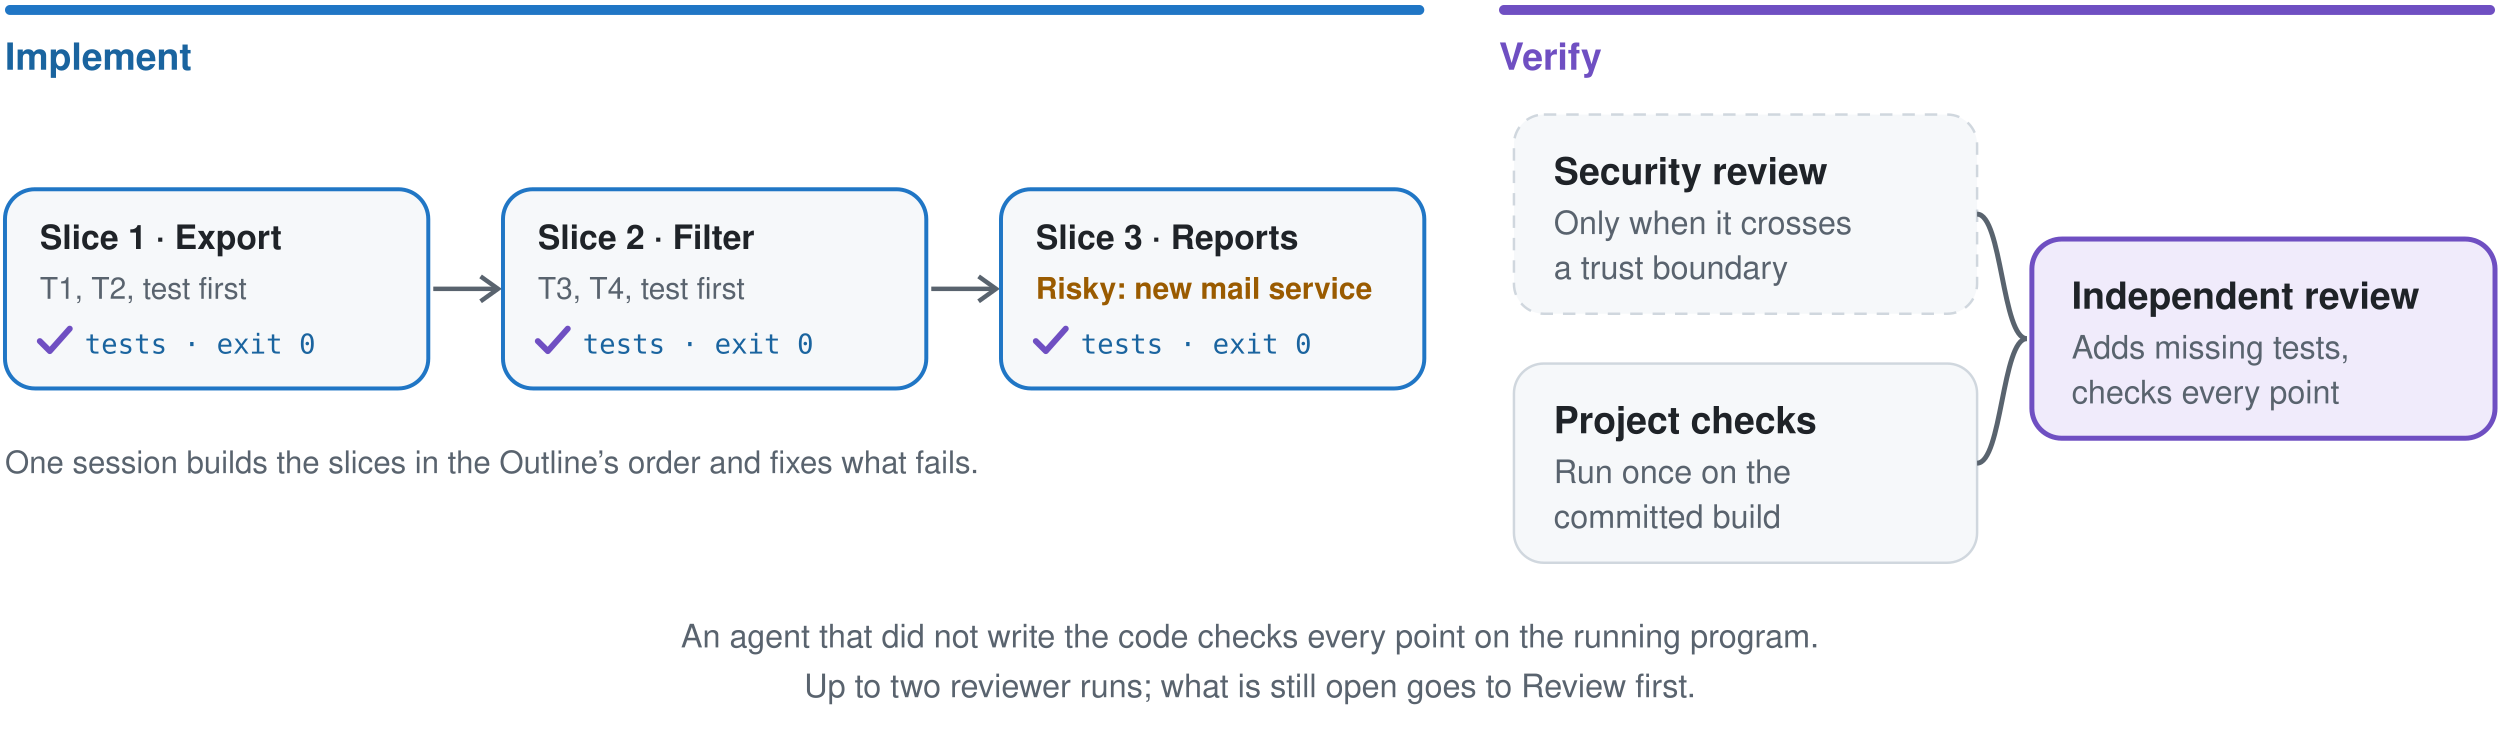
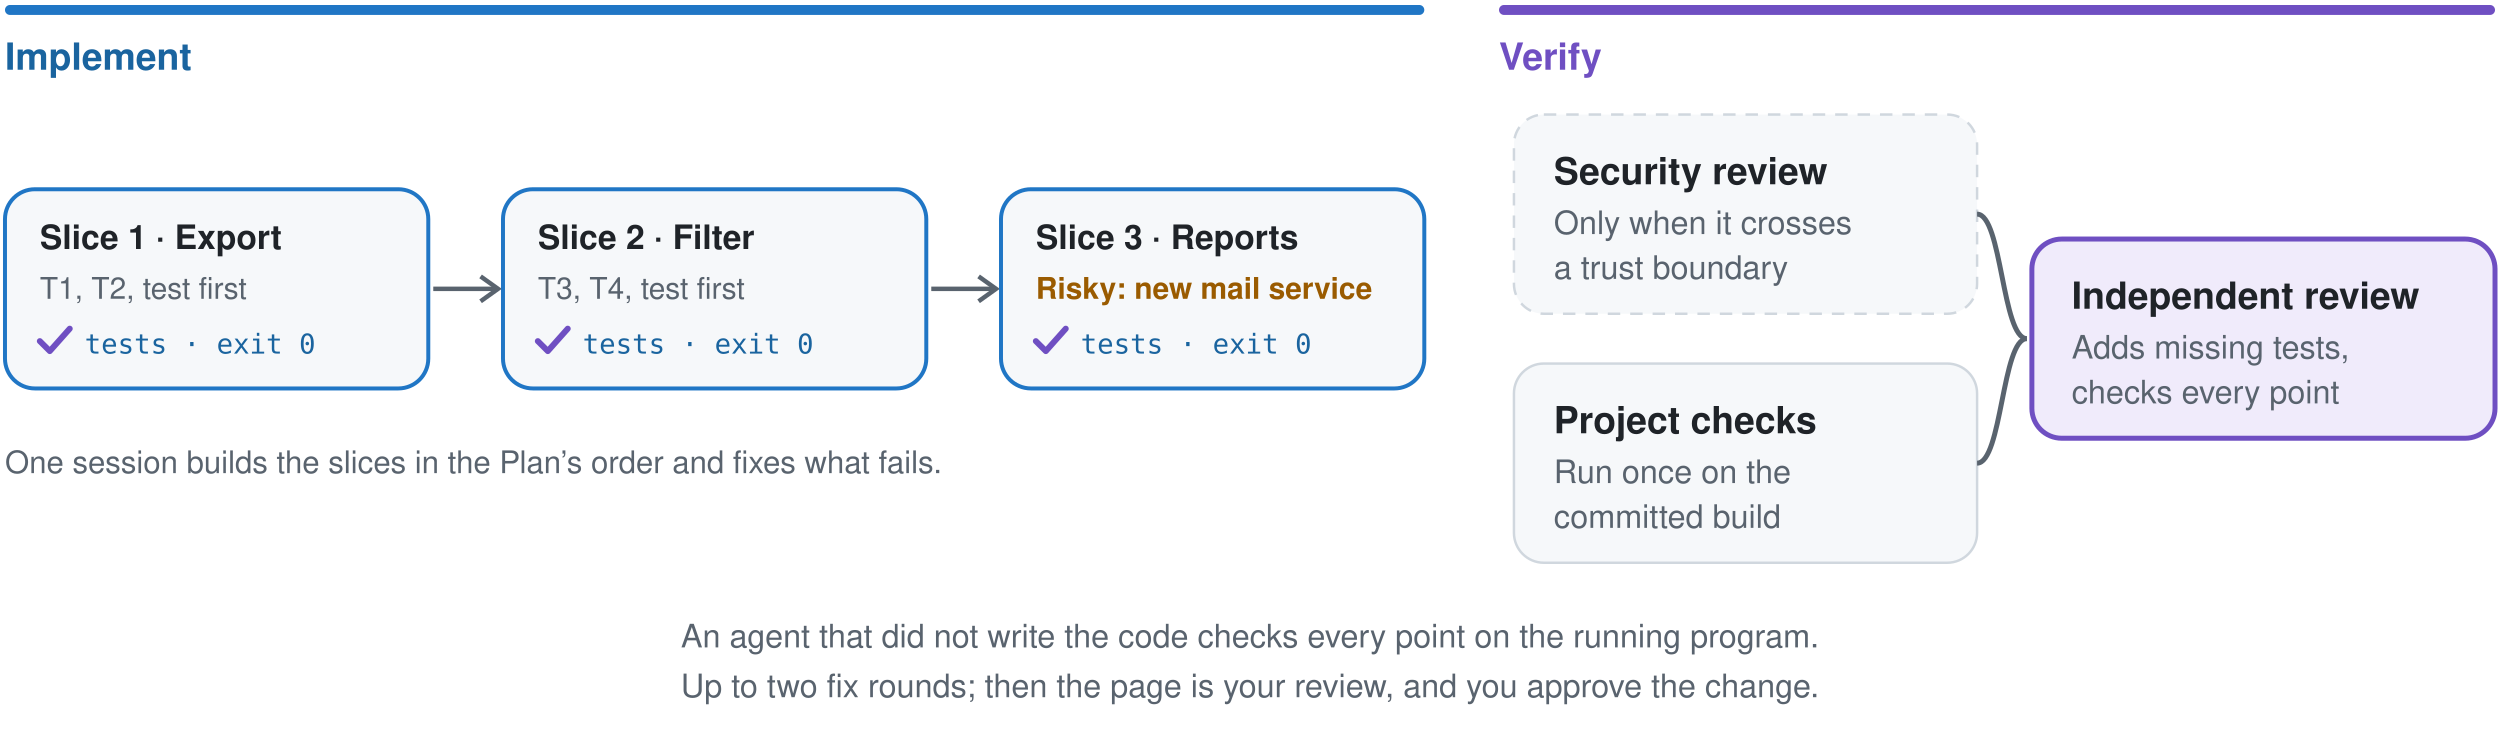
- <svg xmlns="http://www.w3.org/2000/svg" style="background:#ffffff" width="1004" height="296" viewBox="-2 -2 1004 296" role="img" aria-label="Implement and Verify: one session builds the slices in order, test first, and fixes what fails; then a security review when the change crosses a trust boundary, the project checks, and an agent that did not write the code adds missing tests and checks every point on the running program; what is still open after two reviewer runs goes to Review first">
+ <svg xmlns="http://www.w3.org/2000/svg" style="background:#ffffff" width="1004" height="296" viewBox="-2 -2 1004 296" role="img" aria-label="Implement and Verify: one session builds the slices in order, test first, and fixes what fails; then a security review when the change crosses a trust boundary, the project checks, and an agent that did not write the code adds missing tests and checks every point on the running program; after up to two fix rounds the Verify page is your review">
  <rect x="0" y="0" width="570" height="4" rx="2" fill="#2076c5" />
  <text x="0" y="26" font-family="-apple-system, BlinkMacSystemFont, 'Segoe UI', 'Helvetica Neue', Helvetica, Arial, sans-serif" font-size="15" font-weight="650" fill="#1a649f" text-anchor="start">Implement</text>
  <rect x="600" y="0" width="400" height="4" rx="2" fill="#6f4fc2" />
  <text x="600" y="26" font-family="-apple-system, BlinkMacSystemFont, 'Segoe UI', 'Helvetica Neue', Helvetica, Arial, sans-serif" font-size="15" font-weight="650" fill="#6f4fc2" text-anchor="start">Verify</text>
  <rect x="0" y="74" width="170" height="80" rx="12" fill="#f6f8fa" stroke="#2076c5" stroke-width="1.6" />
  <text x="14" y="98" font-family="-apple-system, BlinkMacSystemFont, 'Segoe UI', 'Helvetica Neue', Helvetica, Arial, sans-serif" font-size="13.5" font-weight="650" fill="#1f2328" text-anchor="start">Slice 1 · Export</text>
  <text x="14" y="118" font-family="-apple-system, BlinkMacSystemFont, 'Segoe UI', 'Helvetica Neue', Helvetica, Arial, sans-serif" font-size="12" font-weight="400" fill="#59636e" text-anchor="start">T1, T2, test first</text>
  <path d="M14 135 l4 4 l8 -9" fill="none" stroke="#6f4fc2" stroke-width="2.4" stroke-linecap="round" stroke-linejoin="round" />
  <text x="32" y="140" font-family="ui-monospace, SFMono-Regular, Menlo, Consolas, monospace" font-size="11" font-weight="500" fill="#1a649f" text-anchor="start">tests · exit 0</text>
  <path d="M172 114 L198 114" stroke="#59636e" stroke-width="1.8" />
  <path d="M191 109 l7 5 l-7 5" fill="none" stroke="#59636e" stroke-width="1.8" />
  <rect x="200" y="74" width="170" height="80" rx="12" fill="#f6f8fa" stroke="#2076c5" stroke-width="1.6" />
  <text x="214" y="98" font-family="-apple-system, BlinkMacSystemFont, 'Segoe UI', 'Helvetica Neue', Helvetica, Arial, sans-serif" font-size="13.5" font-weight="650" fill="#1f2328" text-anchor="start">Slice 2 · Filter</text>
  <text x="214" y="118" font-family="-apple-system, BlinkMacSystemFont, 'Segoe UI', 'Helvetica Neue', Helvetica, Arial, sans-serif" font-size="12" font-weight="400" fill="#59636e" text-anchor="start">T3, T4, test first</text>
  <path d="M214 135 l4 4 l8 -9" fill="none" stroke="#6f4fc2" stroke-width="2.4" stroke-linecap="round" stroke-linejoin="round" />
  <text x="232" y="140" font-family="ui-monospace, SFMono-Regular, Menlo, Consolas, monospace" font-size="11" font-weight="500" fill="#1a649f" text-anchor="start">tests · exit 0</text>
  <path d="M372 114 L398 114" stroke="#59636e" stroke-width="1.8" />
  <path d="M391 109 l7 5 l-7 5" fill="none" stroke="#59636e" stroke-width="1.8" />
  <rect x="400" y="74" width="170" height="80" rx="12" fill="#f6f8fa" stroke="#2076c5" stroke-width="1.6" />
  <text x="414" y="98" font-family="-apple-system, BlinkMacSystemFont, 'Segoe UI', 'Helvetica Neue', Helvetica, Arial, sans-serif" font-size="13.5" font-weight="650" fill="#1f2328" text-anchor="start">Slice 3 · Reports</text>
  <text x="414" y="118" font-family="-apple-system, BlinkMacSystemFont, 'Segoe UI', 'Helvetica Neue', Helvetica, Arial, sans-serif" font-size="12" font-weight="600" fill="#9a5b00" text-anchor="start">Risky: new mail service</text>
  <path d="M414 135 l4 4 l8 -9" fill="none" stroke="#6f4fc2" stroke-width="2.4" stroke-linecap="round" stroke-linejoin="round" />
  <text x="432" y="140" font-family="ui-monospace, SFMono-Regular, Menlo, Consolas, monospace" font-size="11" font-weight="500" fill="#1a649f" text-anchor="start">tests · exit 0</text>
-   <text x="0" y="188" font-family="-apple-system, BlinkMacSystemFont, 'Segoe UI', 'Helvetica Neue', Helvetica, Arial, sans-serif" font-size="12.5" font-weight="400" fill="#59636e" text-anchor="start">One session builds the slices in the Outline’s order and fixes what fails.</text>
+   <text x="0" y="188" font-family="-apple-system, BlinkMacSystemFont, 'Segoe UI', 'Helvetica Neue', Helvetica, Arial, sans-serif" font-size="12.5" font-weight="400" fill="#59636e" text-anchor="start">One session builds the slices in the Plan’s order and fixes what fails.</text>
  <rect x="606" y="44" width="186" height="80" rx="12" fill="#f6f8fa" stroke="#d0d7de" stroke-width="1" stroke-dasharray="5 4" />
  <text x="622" y="72" font-family="-apple-system, BlinkMacSystemFont, 'Segoe UI', 'Helvetica Neue', Helvetica, Arial, sans-serif" font-size="15" font-weight="650" fill="#1f2328" text-anchor="start">Security review</text>
  <text x="622" y="92" font-family="-apple-system, BlinkMacSystemFont, 'Segoe UI', 'Helvetica Neue', Helvetica, Arial, sans-serif" font-size="13" font-weight="400" fill="#59636e" text-anchor="start">Only when it crosses</text>
  <text x="622" y="110" font-family="-apple-system, BlinkMacSystemFont, 'Segoe UI', 'Helvetica Neue', Helvetica, Arial, sans-serif" font-size="13" font-weight="400" fill="#59636e" text-anchor="start">a trust boundary</text>
  <rect x="606" y="144" width="186" height="80" rx="12" fill="#f6f8fa" stroke="#d0d7de" stroke-width="1" />
  <text x="622" y="172" font-family="-apple-system, BlinkMacSystemFont, 'Segoe UI', 'Helvetica Neue', Helvetica, Arial, sans-serif" font-size="15" font-weight="650" fill="#1f2328" text-anchor="start">Project checks</text>
  <text x="622" y="192" font-family="-apple-system, BlinkMacSystemFont, 'Segoe UI', 'Helvetica Neue', Helvetica, Arial, sans-serif" font-size="13" font-weight="400" fill="#59636e" text-anchor="start">Run once on the</text>
  <text x="622" y="210" font-family="-apple-system, BlinkMacSystemFont, 'Segoe UI', 'Helvetica Neue', Helvetica, Arial, sans-serif" font-size="13" font-weight="400" fill="#59636e" text-anchor="start">committed build</text>
  <path d="M792 84 C802.0 84 802.0 134 812 134" fill="none" stroke="#59636e" stroke-width="2" />
  <path d="M792 184 C802.0 184 802.0 134 812 134" fill="none" stroke="#59636e" stroke-width="2" />
  <rect x="814" y="94" width="186" height="80" rx="12" fill="#f0ebfb" stroke="#6f4fc2" stroke-width="2" />
  <text x="830" y="122" font-family="-apple-system, BlinkMacSystemFont, 'Segoe UI', 'Helvetica Neue', Helvetica, Arial, sans-serif" font-size="15" font-weight="650" fill="#1f2328" text-anchor="start">Independent review</text>
  <text x="830" y="142" font-family="-apple-system, BlinkMacSystemFont, 'Segoe UI', 'Helvetica Neue', Helvetica, Arial, sans-serif" font-size="13" font-weight="400" fill="#59636e" text-anchor="start">Adds missing tests,</text>
  <text x="830" y="160" font-family="-apple-system, BlinkMacSystemFont, 'Segoe UI', 'Helvetica Neue', Helvetica, Arial, sans-serif" font-size="13" font-weight="400" fill="#59636e" text-anchor="start">checks every point</text>
  <text x="500.0" y="258" font-family="-apple-system, BlinkMacSystemFont, 'Segoe UI', 'Helvetica Neue', Helvetica, Arial, sans-serif" font-size="13" font-weight="400" fill="#59636e" text-anchor="middle">An agent that did not write the code checks every point on the running program.</text>
-   <text x="500.0" y="278" font-family="-apple-system, BlinkMacSystemFont, 'Segoe UI', 'Helvetica Neue', Helvetica, Arial, sans-serif" font-size="13" font-weight="400" fill="#59636e" text-anchor="middle">Up to two reviewer runs; what is still open goes to Review first.</text>
+   <text x="500.0" y="278" font-family="-apple-system, BlinkMacSystemFont, 'Segoe UI', 'Helvetica Neue', Helvetica, Arial, sans-serif" font-size="13" font-weight="400" fill="#59636e" text-anchor="middle">Up to two fix rounds; then the page is your review, and you approve the change.</text>
</svg>
